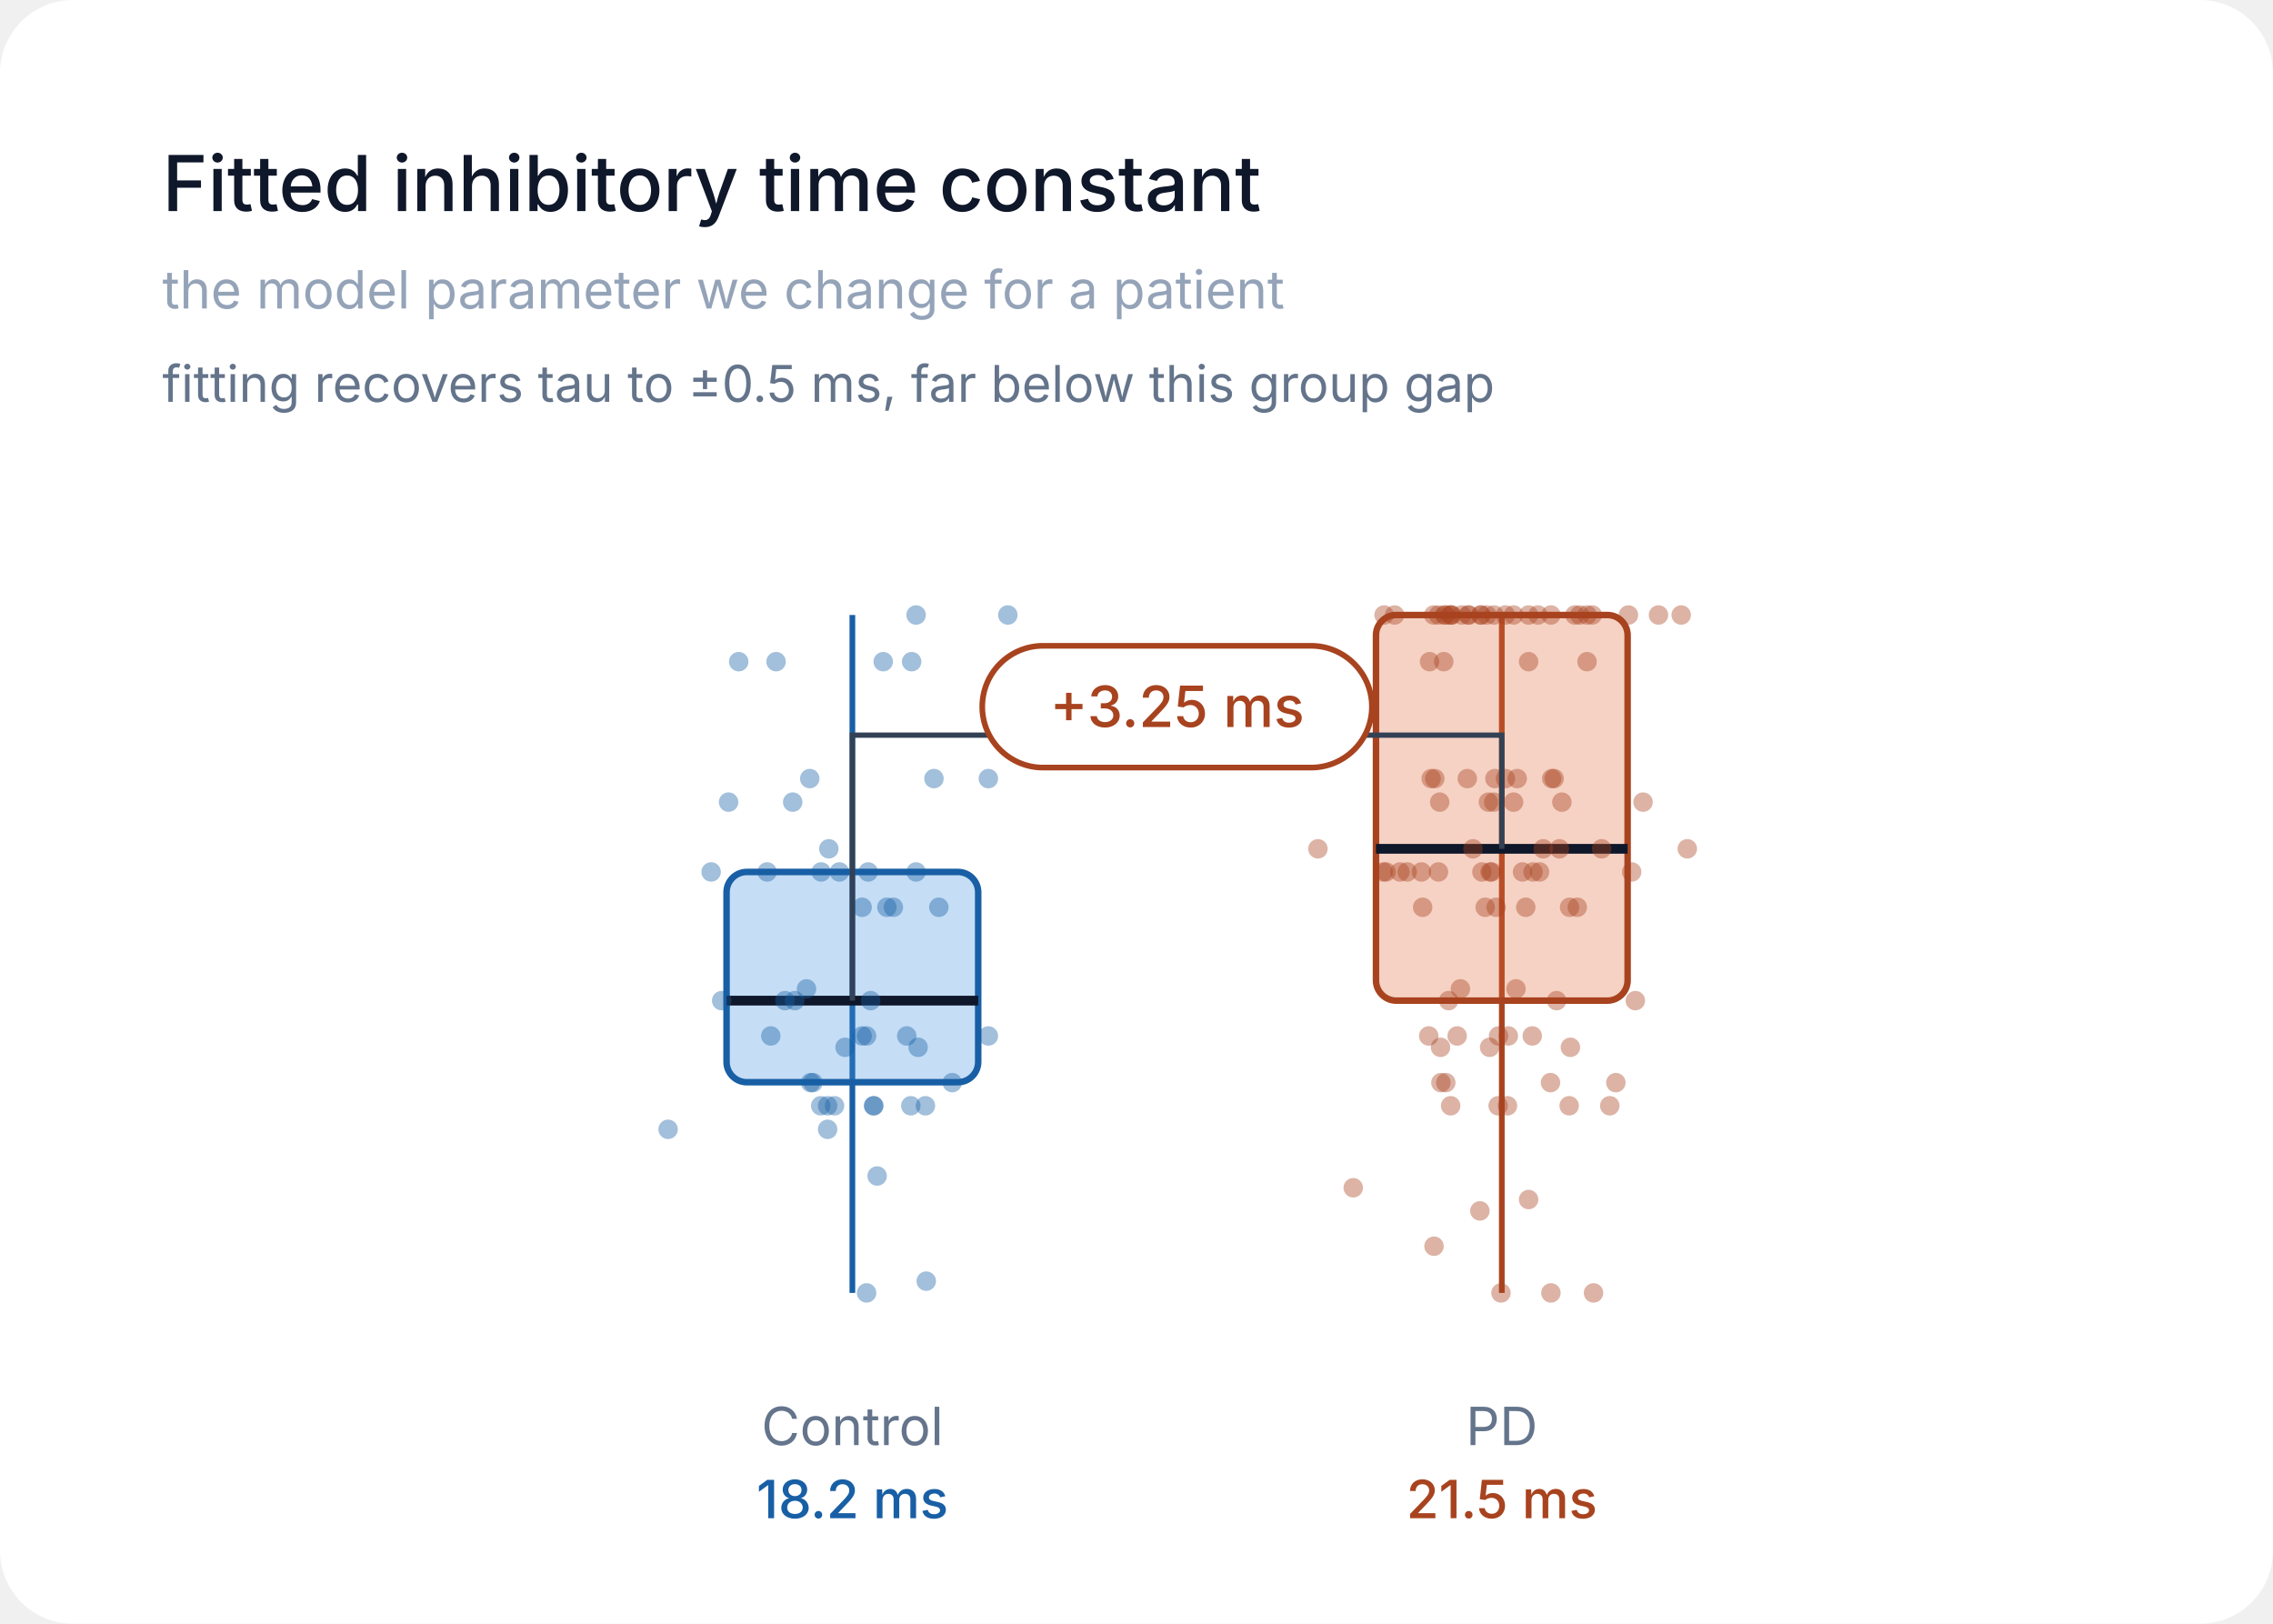
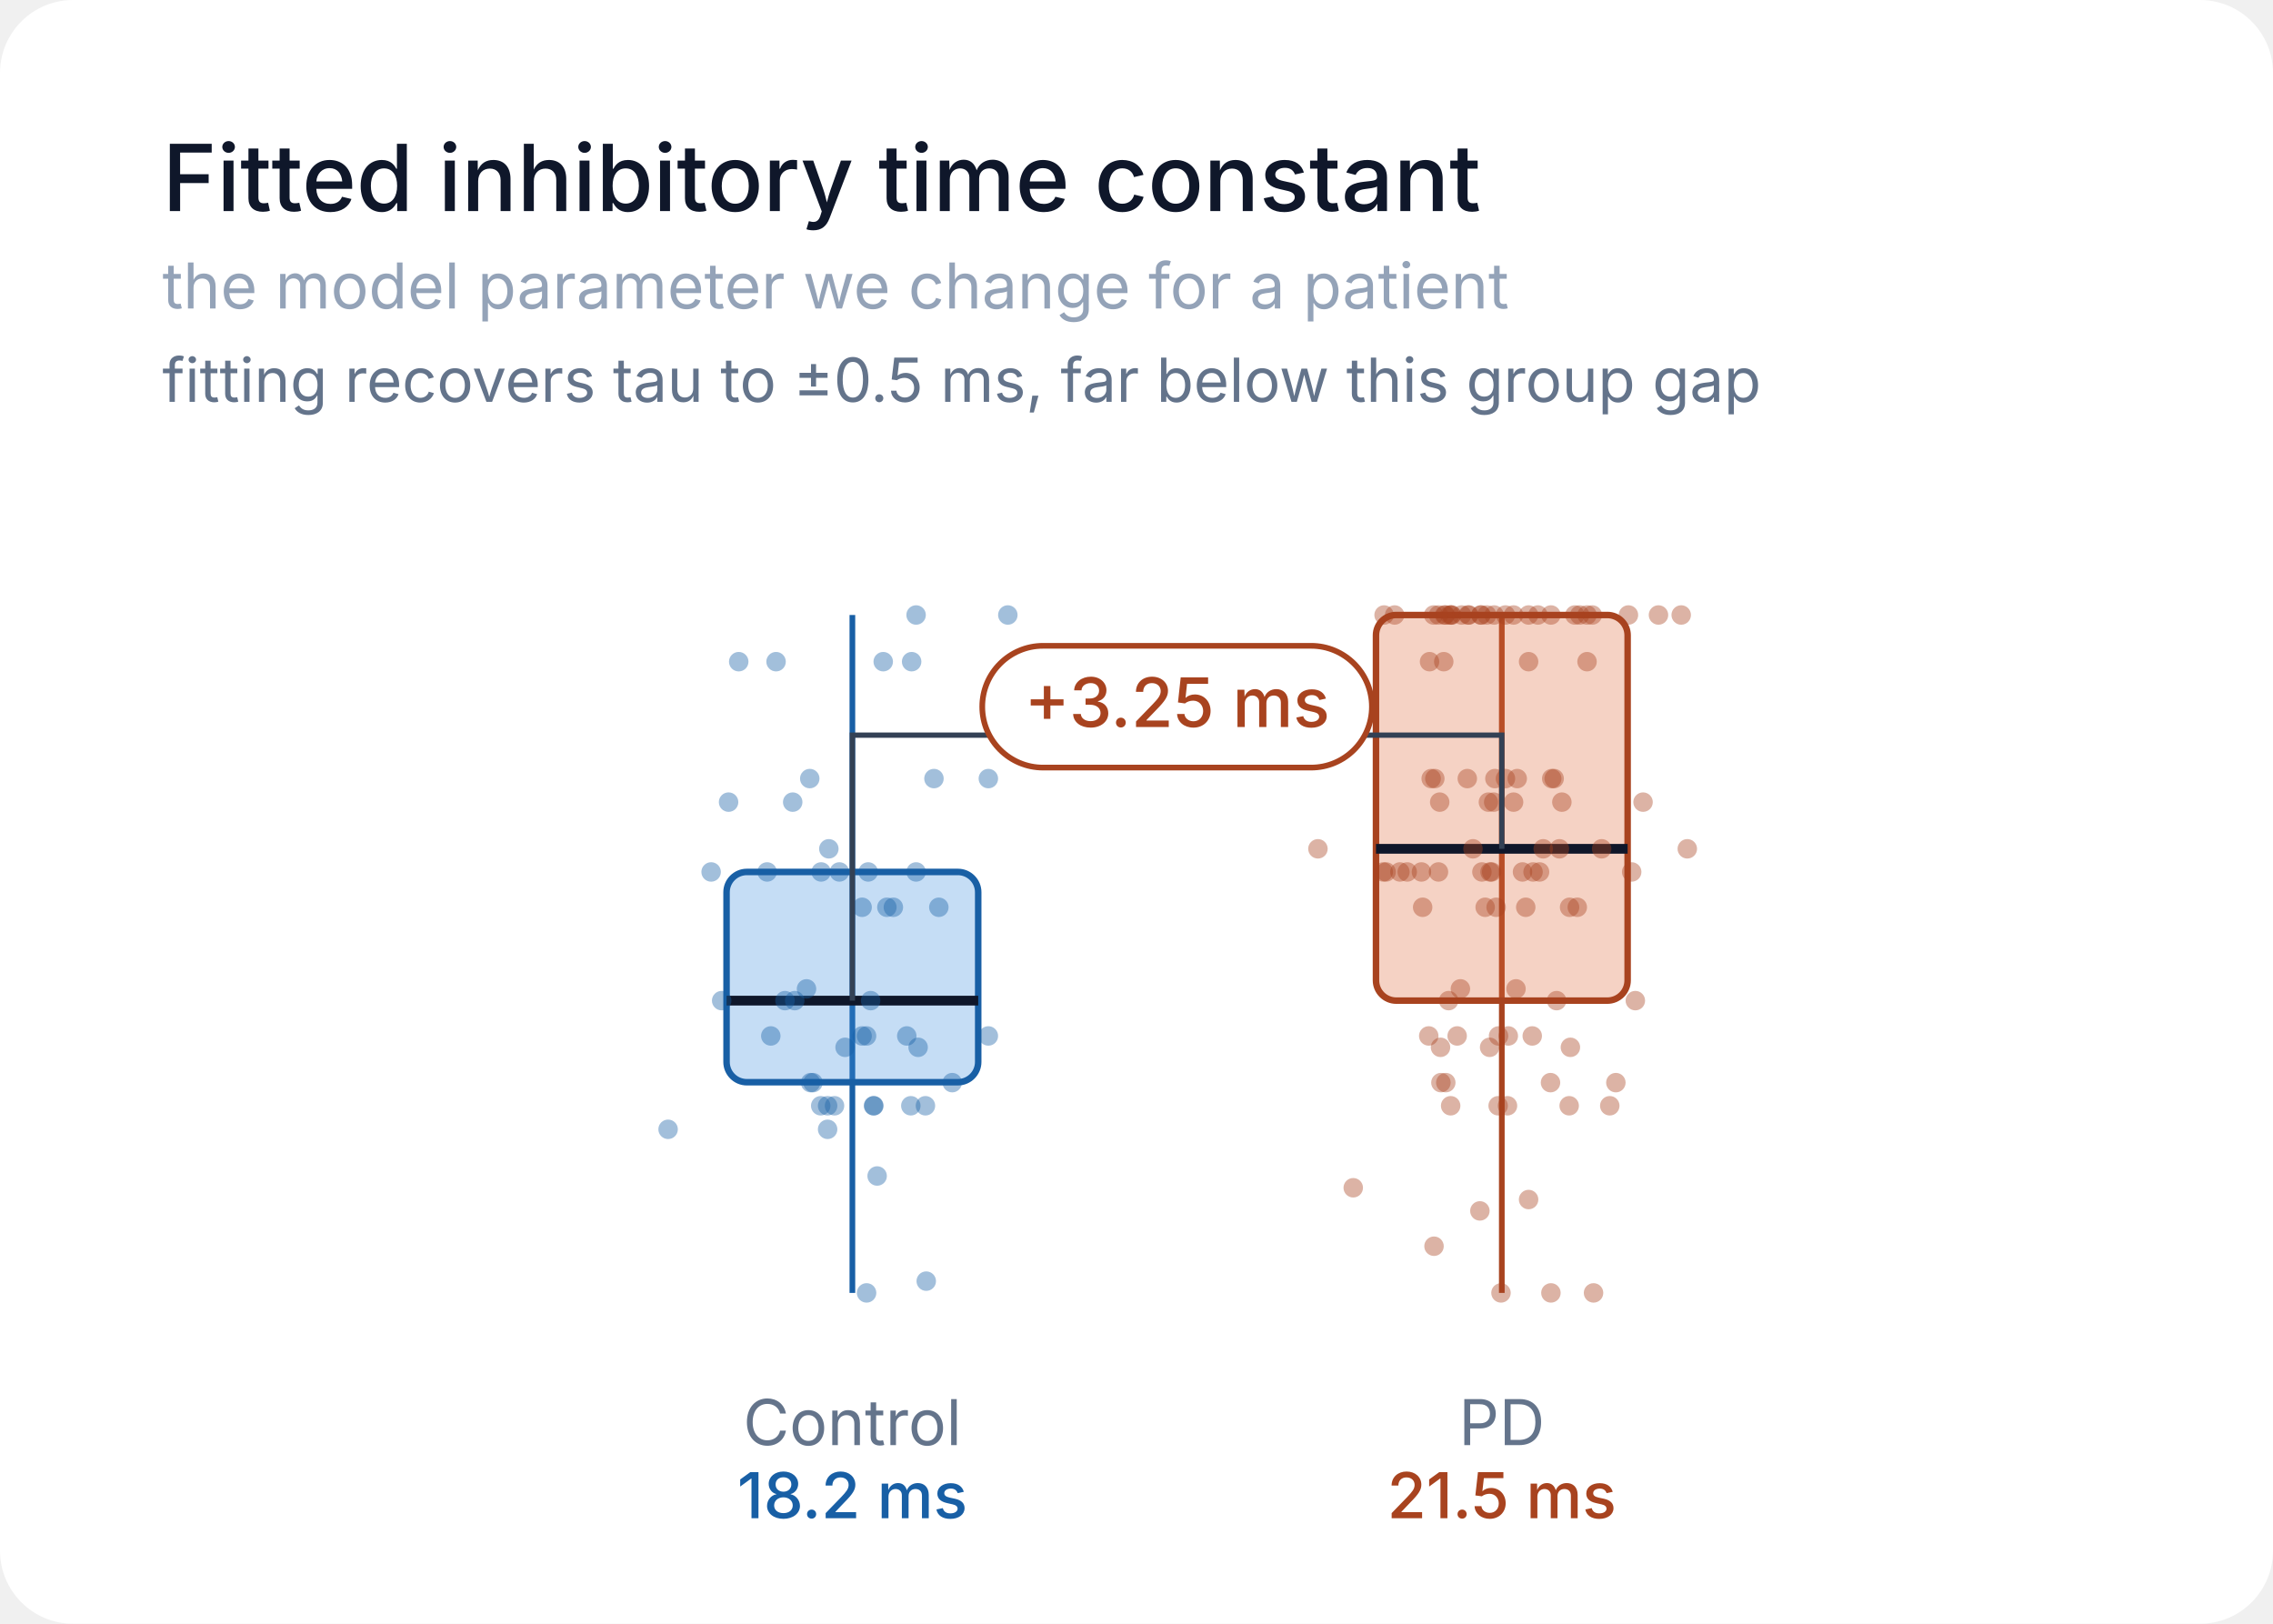
<svg xmlns="http://www.w3.org/2000/svg" viewBox="0 0 560 400" font-family="-apple-system, BlinkMacSystemFont, 'Segoe UI', 'Inter', Helvetica, Arial, sans-serif">
  <rect x="0" y="0" width="560" height="400" rx="18" fill="#ffffff" />
-   <text x="40" y="52" fill="#0f172a" font-size="19" font-weight="500" text-anchor="start">Fitted inhibitory time constant</text>
-   <text x="40" y="76" fill="#94a3b8" font-size="13" font-weight="400" text-anchor="start">the model parameter we change for a patient</text>
-   <text x="40" y="99" fill="#64748b" font-size="12.5" font-weight="400" text-anchor="start">fitting recovers tau to ±0.5 ms, far below this group gap</text>
+   <text x="40" y="52" fill="#0f172a" font-size="22.8" font-weight="500" text-anchor="start">Fitted inhibitory time constant</text>
+   <text x="40" y="76" fill="#94a3b8" font-size="15.6" font-weight="400" text-anchor="start">the model parameter we change for a patient</text>
+   <text x="40" y="99" fill="#64748b" font-size="15.0" font-weight="400" text-anchor="start">fitting recovers tau to ±0.5 ms, far below this group gap</text>
  <line x1="210" y1="318.5" x2="210" y2="151.5" stroke="#185FA5" stroke-width="1.4" />
  <rect x="179.0" y="214.8" width="62" height="51.8" rx="5" fill="#3f8ddc" fill-opacity="0.30" stroke="#185FA5" stroke-width="1.6" />
  <line x1="179.0" y1="246.5" x2="241.0" y2="246.5" stroke="#0f172a" stroke-width="2.4" />
  <circle cx="213.5" cy="318.5" r="2.4" fill="#185FA5" fill-opacity="0.40" />
  <circle cx="200.3" cy="266.7" r="2.4" fill="#185FA5" fill-opacity="0.40" />
  <circle cx="202.3" cy="214.8" r="2.4" fill="#185FA5" fill-opacity="0.40" />
  <circle cx="164.6" cy="278.2" r="2.4" fill="#185FA5" fill-opacity="0.40" />
  <circle cx="243.5" cy="191.8" r="2.4" fill="#185FA5" fill-opacity="0.40" />
  <circle cx="231.3" cy="223.5" r="2.4" fill="#185FA5" fill-opacity="0.40" />
  <circle cx="203.9" cy="278.2" r="2.4" fill="#185FA5" fill-opacity="0.40" />
  <circle cx="224.4" cy="272.4" r="2.4" fill="#185FA5" fill-opacity="0.40" />
  <circle cx="215.2" cy="272.4" r="2.4" fill="#185FA5" fill-opacity="0.40" />
  <circle cx="199.7" cy="266.7" r="2.4" fill="#185FA5" fill-opacity="0.40" />
  <circle cx="228.2" cy="315.6" r="2.4" fill="#185FA5" fill-opacity="0.40" />
  <circle cx="204.2" cy="209.1" r="2.4" fill="#185FA5" fill-opacity="0.40" />
  <circle cx="203.9" cy="272.4" r="2.4" fill="#185FA5" fill-opacity="0.40" />
  <circle cx="195.3" cy="197.6" r="2.4" fill="#185FA5" fill-opacity="0.40" />
  <circle cx="218.5" cy="223.5" r="2.4" fill="#185FA5" fill-opacity="0.40" />
  <circle cx="208.2" cy="258.0" r="2.4" fill="#185FA5" fill-opacity="0.40" />
  <circle cx="220.1" cy="223.5" r="2.4" fill="#185FA5" fill-opacity="0.40" />
  <circle cx="198.7" cy="243.6" r="2.4" fill="#185FA5" fill-opacity="0.40" />
  <circle cx="212.4" cy="255.2" r="2.4" fill="#185FA5" fill-opacity="0.40" />
  <circle cx="193.4" cy="246.5" r="2.4" fill="#185FA5" fill-opacity="0.40" />
  <circle cx="225.7" cy="151.5" r="2.4" fill="#185FA5" fill-opacity="0.40" />
  <circle cx="213.5" cy="255.2" r="2.4" fill="#185FA5" fill-opacity="0.40" />
  <circle cx="216.1" cy="289.7" r="2.4" fill="#185FA5" fill-opacity="0.40" />
  <circle cx="217.6" cy="163.0" r="2.4" fill="#185FA5" fill-opacity="0.40" />
  <circle cx="191.2" cy="163.0" r="2.4" fill="#185FA5" fill-opacity="0.40" />
  <circle cx="224.6" cy="163.0" r="2.4" fill="#185FA5" fill-opacity="0.40" />
  <circle cx="248.3" cy="151.5" r="2.4" fill="#185FA5" fill-opacity="0.40" />
  <circle cx="179.5" cy="197.6" r="2.4" fill="#185FA5" fill-opacity="0.40" />
  <circle cx="177.8" cy="246.5" r="2.4" fill="#185FA5" fill-opacity="0.40" />
  <circle cx="182.0" cy="163.0" r="2.4" fill="#185FA5" fill-opacity="0.40" />
  <circle cx="225.7" cy="214.8" r="2.4" fill="#185FA5" fill-opacity="0.40" />
  <circle cx="212.4" cy="223.5" r="2.4" fill="#185FA5" fill-opacity="0.40" />
  <circle cx="230.1" cy="191.8" r="2.4" fill="#185FA5" fill-opacity="0.40" />
  <circle cx="223.4" cy="255.2" r="2.4" fill="#185FA5" fill-opacity="0.40" />
  <circle cx="213.9" cy="214.8" r="2.4" fill="#185FA5" fill-opacity="0.40" />
  <circle cx="215.3" cy="272.4" r="2.4" fill="#185FA5" fill-opacity="0.40" />
  <circle cx="206.8" cy="214.8" r="2.4" fill="#185FA5" fill-opacity="0.40" />
  <circle cx="226.2" cy="258.0" r="2.4" fill="#185FA5" fill-opacity="0.40" />
  <circle cx="189.0" cy="214.8" r="2.4" fill="#185FA5" fill-opacity="0.40" />
  <circle cx="202.2" cy="272.4" r="2.4" fill="#185FA5" fill-opacity="0.40" />
  <circle cx="214.5" cy="246.5" r="2.4" fill="#185FA5" fill-opacity="0.40" />
  <circle cx="243.5" cy="255.2" r="2.4" fill="#185FA5" fill-opacity="0.40" />
  <circle cx="195.8" cy="246.5" r="2.4" fill="#185FA5" fill-opacity="0.40" />
  <circle cx="189.9" cy="255.2" r="2.4" fill="#185FA5" fill-opacity="0.40" />
  <circle cx="199.5" cy="191.8" r="2.4" fill="#185FA5" fill-opacity="0.40" />
  <circle cx="228.0" cy="272.4" r="2.4" fill="#185FA5" fill-opacity="0.40" />
  <circle cx="205.6" cy="272.4" r="2.4" fill="#185FA5" fill-opacity="0.40" />
  <circle cx="234.6" cy="266.7" r="2.4" fill="#185FA5" fill-opacity="0.40" />
  <circle cx="175.2" cy="214.8" r="2.4" fill="#185FA5" fill-opacity="0.40" />
  <line x1="370" y1="318.5" x2="370" y2="151.5" stroke="#a8431f" stroke-width="1.4" />
  <rect x="339.0" y="151.5" width="62" height="95.0" rx="5" fill="#dd6a3a" fill-opacity="0.30" stroke="#a8431f" stroke-width="1.6" />
  <line x1="339.0" y1="209.1" x2="401.0" y2="209.1" stroke="#0f172a" stroke-width="2.4" />
  <circle cx="391.0" cy="151.5" r="2.4" fill="#a8431f" fill-opacity="0.40" />
  <circle cx="389.2" cy="151.5" r="2.4" fill="#a8431f" fill-opacity="0.40" />
  <circle cx="343.6" cy="151.5" r="2.4" fill="#a8431f" fill-opacity="0.40" />
  <circle cx="372.9" cy="151.5" r="2.4" fill="#a8431f" fill-opacity="0.40" />
  <circle cx="392.6" cy="318.5" r="2.4" fill="#a8431f" fill-opacity="0.40" />
  <circle cx="371.6" cy="255.2" r="2.4" fill="#a8431f" fill-opacity="0.40" />
  <circle cx="388.6" cy="223.5" r="2.4" fill="#a8431f" fill-opacity="0.40" />
  <circle cx="414.2" cy="151.5" r="2.4" fill="#a8431f" fill-opacity="0.40" />
  <circle cx="375.1" cy="214.8" r="2.4" fill="#a8431f" fill-opacity="0.40" />
  <circle cx="364.8" cy="151.5" r="2.4" fill="#a8431f" fill-opacity="0.40" />
  <circle cx="355.7" cy="163.0" r="2.4" fill="#a8431f" fill-opacity="0.40" />
  <circle cx="382.1" cy="151.5" r="2.4" fill="#a8431f" fill-opacity="0.40" />
  <circle cx="366.3" cy="151.5" r="2.4" fill="#a8431f" fill-opacity="0.40" />
  <circle cx="366.7" cy="197.6" r="2.4" fill="#a8431f" fill-opacity="0.40" />
  <circle cx="368.0" cy="197.6" r="2.4" fill="#a8431f" fill-opacity="0.40" />
  <circle cx="382.1" cy="318.5" r="2.4" fill="#a8431f" fill-opacity="0.40" />
  <circle cx="350.2" cy="214.8" r="2.4" fill="#a8431f" fill-opacity="0.40" />
  <circle cx="341.5" cy="214.8" r="2.4" fill="#a8431f" fill-opacity="0.40" />
  <circle cx="324.7" cy="209.1" r="2.4" fill="#a8431f" fill-opacity="0.40" />
  <circle cx="392.3" cy="151.5" r="2.4" fill="#a8431f" fill-opacity="0.40" />
  <circle cx="371.4" cy="272.4" r="2.4" fill="#a8431f" fill-opacity="0.40" />
  <circle cx="398.1" cy="266.7" r="2.4" fill="#a8431f" fill-opacity="0.40" />
  <circle cx="369.8" cy="318.5" r="2.4" fill="#a8431f" fill-opacity="0.40" />
  <circle cx="356.2" cy="266.7" r="2.4" fill="#a8431f" fill-opacity="0.40" />
  <circle cx="378.9" cy="151.5" r="2.4" fill="#a8431f" fill-opacity="0.40" />
  <circle cx="368.6" cy="223.5" r="2.4" fill="#a8431f" fill-opacity="0.40" />
  <circle cx="346.7" cy="214.8" r="2.4" fill="#a8431f" fill-opacity="0.40" />
  <circle cx="353.5" cy="191.8" r="2.4" fill="#a8431f" fill-opacity="0.40" />
  <circle cx="402.9" cy="246.5" r="2.4" fill="#a8431f" fill-opacity="0.40" />
  <circle cx="376.6" cy="295.5" r="2.4" fill="#a8431f" fill-opacity="0.40" />
  <circle cx="377.7" cy="214.8" r="2.4" fill="#a8431f" fill-opacity="0.40" />
  <circle cx="364.9" cy="151.5" r="2.4" fill="#a8431f" fill-opacity="0.40" />
  <circle cx="357.2" cy="151.5" r="2.4" fill="#a8431f" fill-opacity="0.40" />
  <circle cx="386.6" cy="272.4" r="2.4" fill="#a8431f" fill-opacity="0.40" />
  <circle cx="368.1" cy="151.5" r="2.4" fill="#a8431f" fill-opacity="0.40" />
  <circle cx="355.9" cy="151.5" r="2.4" fill="#a8431f" fill-opacity="0.40" />
  <circle cx="367.5" cy="214.8" r="2.4" fill="#a8431f" fill-opacity="0.40" />
  <circle cx="353.2" cy="151.5" r="2.4" fill="#a8431f" fill-opacity="0.40" />
  <circle cx="373.5" cy="243.6" r="2.4" fill="#a8431f" fill-opacity="0.40" />
  <circle cx="391.0" cy="163.0" r="2.4" fill="#a8431f" fill-opacity="0.40" />
  <circle cx="354.4" cy="151.5" r="2.4" fill="#a8431f" fill-opacity="0.40" />
  <circle cx="396.6" cy="272.4" r="2.4" fill="#a8431f" fill-opacity="0.40" />
  <circle cx="357.6" cy="151.5" r="2.4" fill="#a8431f" fill-opacity="0.40" />
  <circle cx="372.9" cy="197.6" r="2.4" fill="#a8431f" fill-opacity="0.40" />
  <circle cx="354.4" cy="214.8" r="2.4" fill="#a8431f" fill-opacity="0.40" />
  <circle cx="365.9" cy="223.5" r="2.4" fill="#a8431f" fill-opacity="0.40" />
  <circle cx="370.9" cy="151.5" r="2.4" fill="#a8431f" fill-opacity="0.40" />
  <circle cx="361.9" cy="151.5" r="2.4" fill="#a8431f" fill-opacity="0.40" />
  <circle cx="356.9" cy="246.5" r="2.4" fill="#a8431f" fill-opacity="0.40" />
  <circle cx="357.4" cy="272.4" r="2.4" fill="#a8431f" fill-opacity="0.40" />
  <circle cx="354.7" cy="197.6" r="2.4" fill="#a8431f" fill-opacity="0.40" />
  <circle cx="340.8" cy="214.8" r="2.4" fill="#a8431f" fill-opacity="0.40" />
  <circle cx="365.1" cy="214.8" r="2.4" fill="#a8431f" fill-opacity="0.40" />
  <circle cx="377.5" cy="255.2" r="2.4" fill="#a8431f" fill-opacity="0.40" />
  <circle cx="386.9" cy="258.0" r="2.4" fill="#a8431f" fill-opacity="0.40" />
  <circle cx="382.0" cy="266.7" r="2.4" fill="#a8431f" fill-opacity="0.40" />
  <circle cx="415.7" cy="209.1" r="2.4" fill="#a8431f" fill-opacity="0.40" />
  <circle cx="375.9" cy="223.5" r="2.4" fill="#a8431f" fill-opacity="0.40" />
  <circle cx="361.5" cy="191.8" r="2.4" fill="#a8431f" fill-opacity="0.40" />
  <circle cx="404.8" cy="197.6" r="2.4" fill="#a8431f" fill-opacity="0.40" />
  <circle cx="350.5" cy="223.5" r="2.4" fill="#a8431f" fill-opacity="0.40" />
  <circle cx="388.0" cy="151.5" r="2.4" fill="#a8431f" fill-opacity="0.40" />
  <circle cx="352.2" cy="163.0" r="2.4" fill="#a8431f" fill-opacity="0.40" />
  <circle cx="376.6" cy="151.5" r="2.4" fill="#a8431f" fill-opacity="0.40" />
  <circle cx="333.4" cy="292.6" r="2.4" fill="#a8431f" fill-opacity="0.40" />
  <circle cx="386.7" cy="223.5" r="2.4" fill="#a8431f" fill-opacity="0.40" />
  <circle cx="367.1" cy="214.8" r="2.4" fill="#a8431f" fill-opacity="0.40" />
  <circle cx="352.0" cy="255.2" r="2.4" fill="#a8431f" fill-opacity="0.40" />
  <circle cx="401.2" cy="151.5" r="2.4" fill="#a8431f" fill-opacity="0.40" />
  <circle cx="384.2" cy="209.1" r="2.4" fill="#a8431f" fill-opacity="0.40" />
  <circle cx="370.9" cy="191.8" r="2.4" fill="#a8431f" fill-opacity="0.40" />
  <circle cx="356.1" cy="151.5" r="2.4" fill="#a8431f" fill-opacity="0.40" />
  <circle cx="369.2" cy="255.2" r="2.4" fill="#a8431f" fill-opacity="0.40" />
  <circle cx="367.0" cy="258.0" r="2.4" fill="#a8431f" fill-opacity="0.40" />
  <circle cx="383.5" cy="246.5" r="2.4" fill="#a8431f" fill-opacity="0.40" />
  <circle cx="384.8" cy="197.6" r="2.4" fill="#a8431f" fill-opacity="0.40" />
  <circle cx="357.6" cy="151.5" r="2.4" fill="#a8431f" fill-opacity="0.40" />
  <circle cx="359.8" cy="243.6" r="2.4" fill="#a8431f" fill-opacity="0.40" />
  <circle cx="360.1" cy="151.5" r="2.4" fill="#a8431f" fill-opacity="0.40" />
  <circle cx="344.9" cy="214.8" r="2.4" fill="#a8431f" fill-opacity="0.40" />
  <circle cx="359.0" cy="255.2" r="2.4" fill="#a8431f" fill-opacity="0.40" />
  <circle cx="368.3" cy="191.8" r="2.4" fill="#a8431f" fill-opacity="0.40" />
  <circle cx="382.9" cy="191.8" r="2.4" fill="#a8431f" fill-opacity="0.40" />
  <circle cx="394.6" cy="209.1" r="2.4" fill="#a8431f" fill-opacity="0.40" />
  <circle cx="355.0" cy="266.7" r="2.4" fill="#a8431f" fill-opacity="0.40" />
  <circle cx="380.2" cy="209.1" r="2.4" fill="#a8431f" fill-opacity="0.40" />
  <circle cx="361.7" cy="151.5" r="2.4" fill="#a8431f" fill-opacity="0.40" />
  <circle cx="408.6" cy="151.5" r="2.4" fill="#a8431f" fill-opacity="0.40" />
  <circle cx="369.1" cy="272.4" r="2.4" fill="#a8431f" fill-opacity="0.40" />
  <circle cx="379.3" cy="214.8" r="2.4" fill="#a8431f" fill-opacity="0.40" />
  <circle cx="352.6" cy="191.8" r="2.4" fill="#a8431f" fill-opacity="0.40" />
  <circle cx="354.9" cy="258.0" r="2.4" fill="#a8431f" fill-opacity="0.40" />
  <circle cx="373.8" cy="191.8" r="2.4" fill="#a8431f" fill-opacity="0.40" />
  <circle cx="362.9" cy="209.1" r="2.4" fill="#a8431f" fill-opacity="0.40" />
  <circle cx="376.6" cy="163.0" r="2.4" fill="#a8431f" fill-opacity="0.40" />
  <circle cx="341.0" cy="151.5" r="2.4" fill="#a8431f" fill-opacity="0.40" />
  <circle cx="382.3" cy="191.8" r="2.4" fill="#a8431f" fill-opacity="0.40" />
  <circle cx="353.3" cy="307.0" r="2.4" fill="#a8431f" fill-opacity="0.40" />
  <circle cx="402.0" cy="214.8" r="2.4" fill="#a8431f" fill-opacity="0.40" />
  <circle cx="364.6" cy="298.3" r="2.4" fill="#a8431f" fill-opacity="0.40" />
-   <text x="210" y="356" fill="#64748b" font-size="13" font-weight="400" text-anchor="middle">Control</text>
-   <text x="210" y="374" fill="#185FA5" font-size="13" font-weight="500" text-anchor="middle">18.2 ms</text>
-   <text x="370" y="356" fill="#64748b" font-size="13" font-weight="400" text-anchor="middle">PD</text>
-   <text x="370" y="374" fill="#a8431f" font-size="13" font-weight="500" text-anchor="middle">21.5 ms</text>
+   <text x="210" y="356" fill="#64748b" font-size="15.6" font-weight="400" text-anchor="middle">Control</text>
+   <text x="210" y="374" fill="#185FA5" font-size="15.6" font-weight="500" text-anchor="middle">18.2 ms</text>
+   <text x="370" y="356" fill="#64748b" font-size="15.6" font-weight="400" text-anchor="middle">PD</text>
+   <text x="370" y="374" fill="#a8431f" font-size="15.6" font-weight="500" text-anchor="middle">21.5 ms</text>
  <path d="M210 246.5 L210 181.1 L370 181.1 L370 209.1" fill="none" stroke="#334155" stroke-width="1.3" />
  <rect x="242" y="159.091" width="96" height="30" rx="15" fill="#fff" stroke="#a8431f" stroke-width="1.4" />
-   <text x="290" y="179.091" fill="#a8431f" font-size="14" font-weight="500" text-anchor="middle">+3.25 ms</text>
+   <text x="290" y="179.091" fill="#a8431f" font-size="16.8" font-weight="500" text-anchor="middle">+3.25 ms</text>
</svg>
